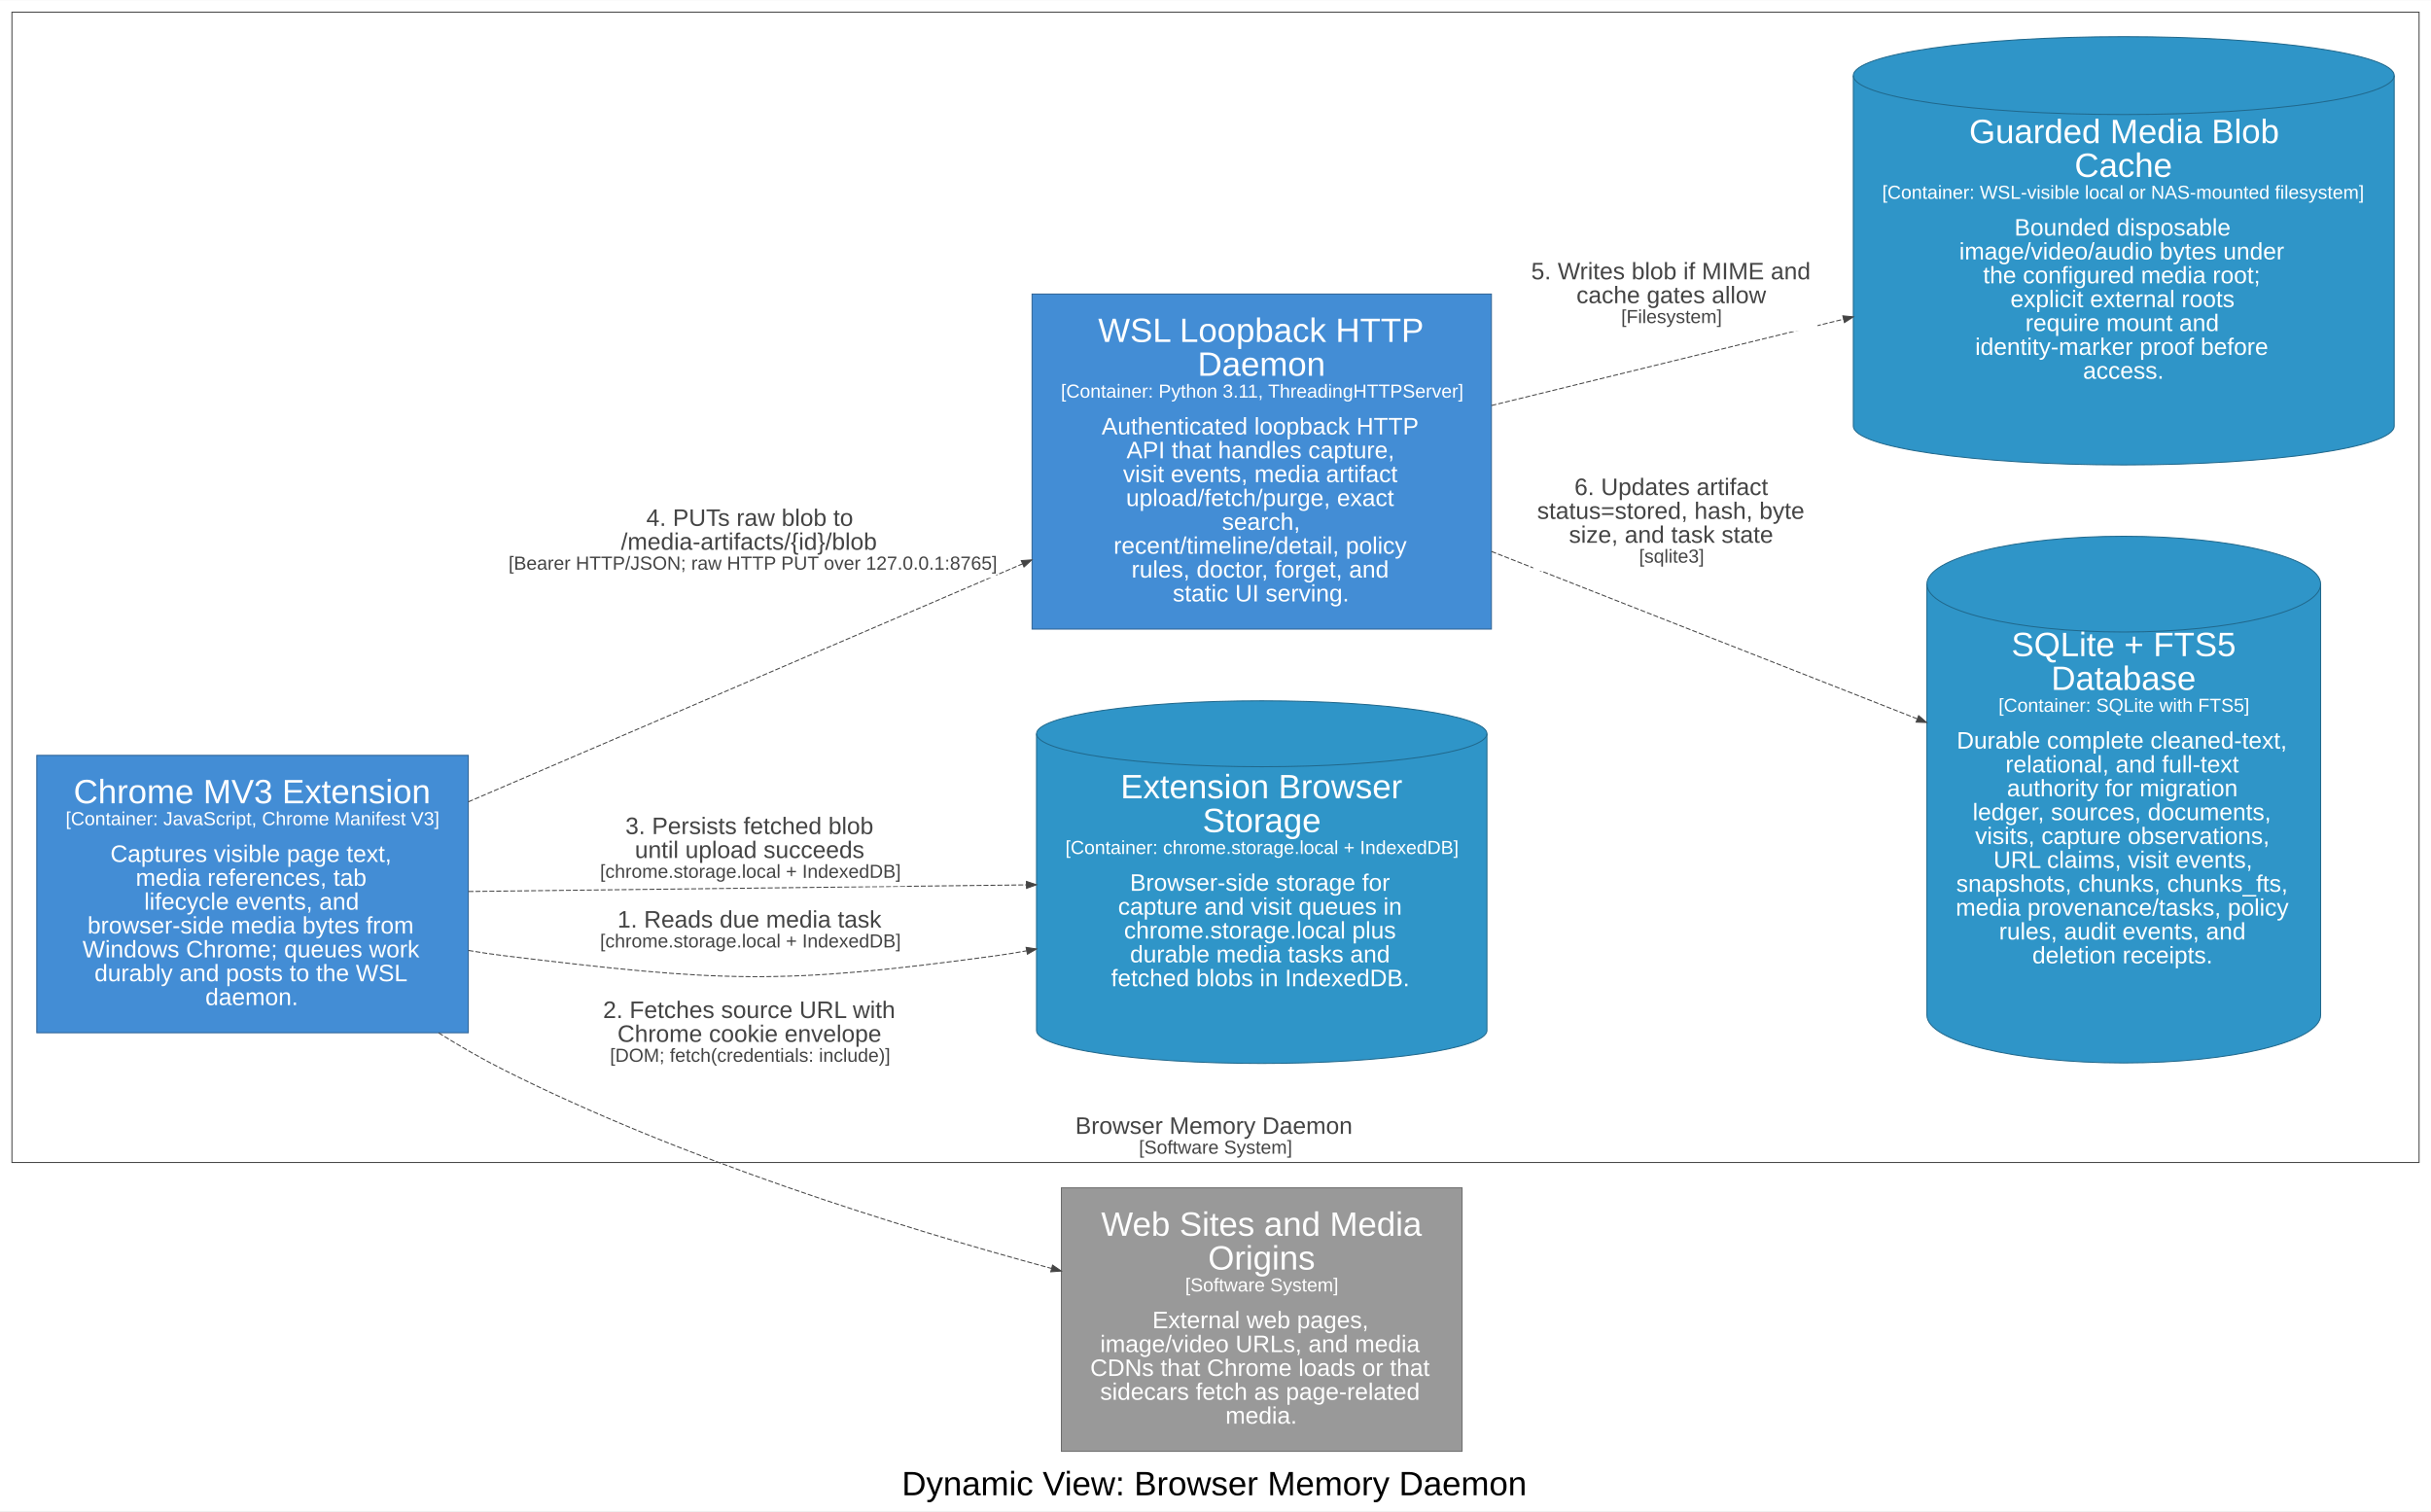
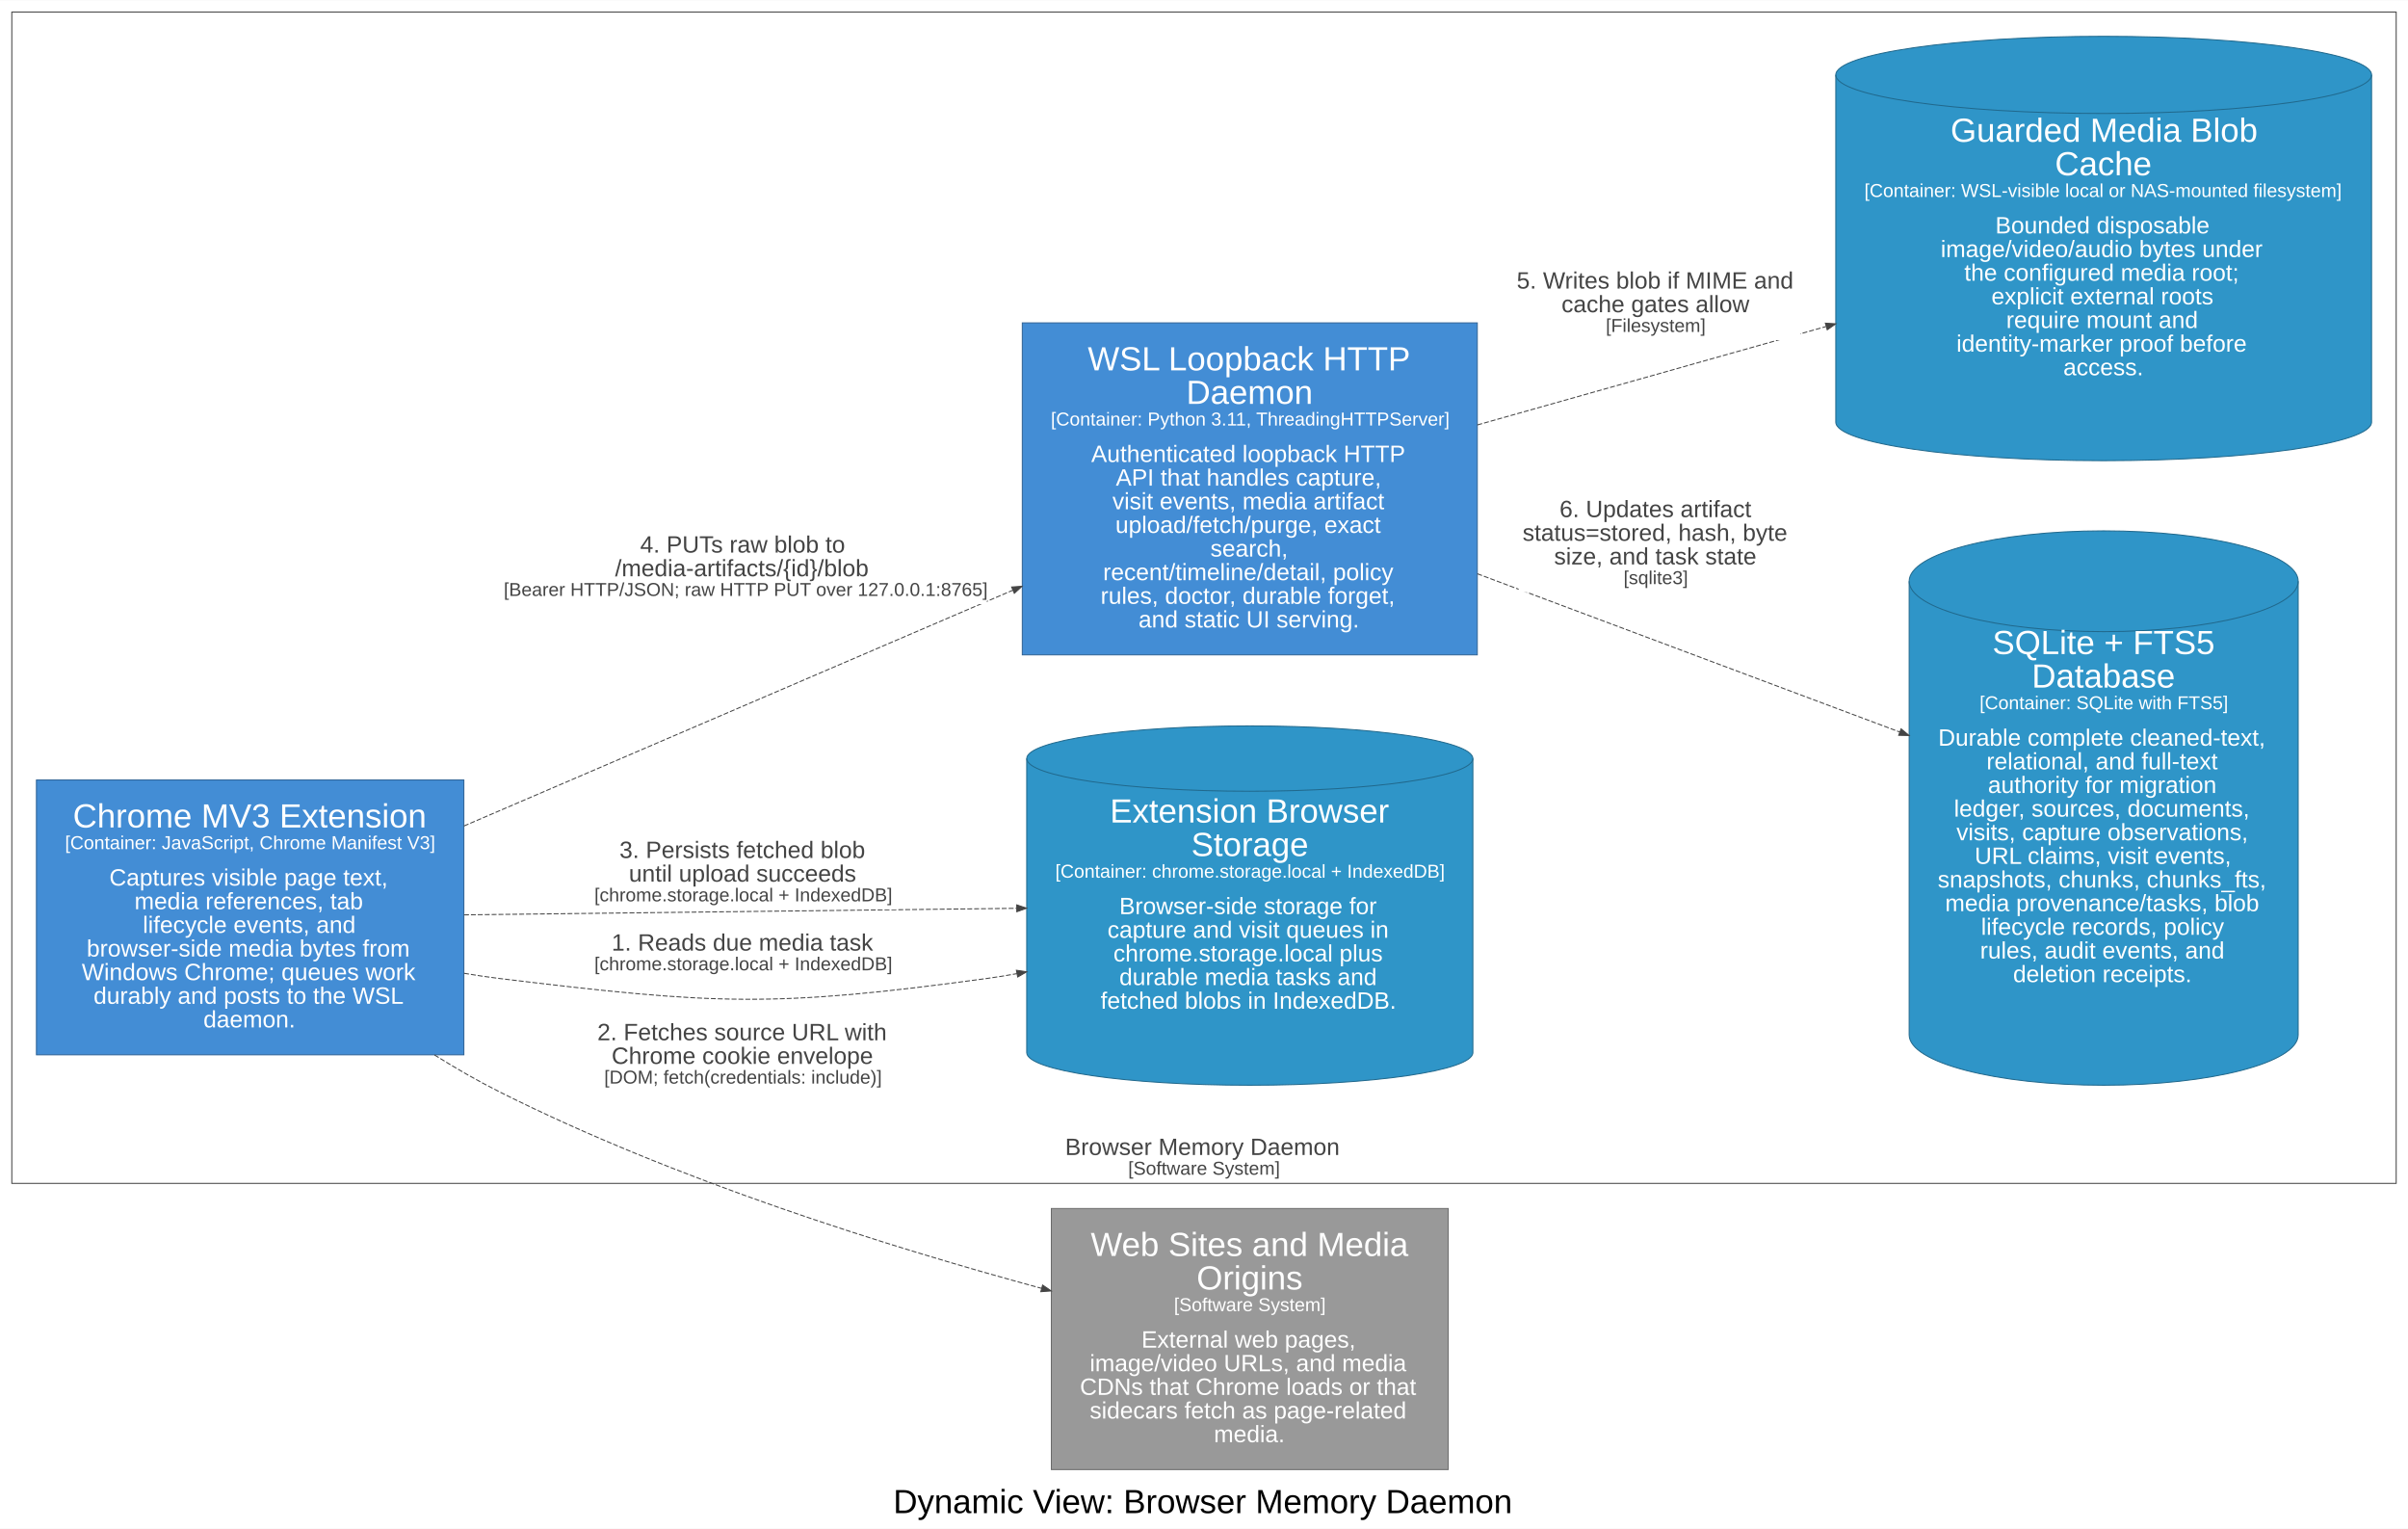
- <svg xmlns="http://www.w3.org/2000/svg" width="2445pt" height="1520pt" viewBox="0.00 0.00 2445.00 1519.50">
-   <g id="graph0" class="graph" transform="scale(1 1) rotate(0) translate(4 1515.5)">
-     <polygon fill="white" stroke="transparent" points="-4,4 -4,-1515.5 2441,-1515.5 2441,4 -4,4" />
+ <svg xmlns="http://www.w3.org/2000/svg" width="2445pt" height="1552pt" viewBox="0.00 0.00 2445.00 1551.50">
+   <g id="graph0" class="graph" transform="scale(1 1) rotate(0) translate(4 1547.5)">
+     <polygon fill="white" stroke="transparent" points="-4,4 -4,-1547.5 2441,-1547.5 2441,4 -4,4" />
    <text text-anchor="start" x="903" y="-11.8" font-family="Arial" font-size="34.00">Dynamic View: Browser Memory Daemon</text>
    <g id="clust1" class="cluster">
-       <polygon fill="none" stroke="#444444" points="8,-346.5 8,-1503.5 2429,-1503.5 2429,-346.5 8,-346.5" />
+       <polygon fill="none" stroke="#444444" points="8,-346.5 8,-1535.5 2429,-1535.5 2429,-346.5 8,-346.5" />
      <text text-anchor="start" x="1077.5" y="-375.3" font-family="Arial" font-size="24.00" fill="#444444">Browser Memory Daemon</text>
      <text text-anchor="start" x="1141.5" y="-355.3" font-family="Arial" font-size="19.00" fill="#444444">[Software System]</text>
    </g>
    <g id="13" class="node">
      <path fill="#2f95c8" stroke="#20688c" d="M1491.5,-777.72C1491.5,-796.01 1389.98,-810.88 1265,-810.88 1140.02,-810.88 1038.5,-796.01 1038.5,-777.72 1038.5,-777.72 1038.5,-479.28 1038.5,-479.28 1038.5,-460.99 1140.02,-446.12 1265,-446.12 1389.98,-446.12 1491.5,-460.99 1491.5,-479.28 1491.5,-479.28 1491.5,-777.72 1491.5,-777.72" />
      <path fill="none" stroke="#20688c" d="M1491.5,-777.72C1491.5,-759.42 1389.98,-744.56 1265,-744.56 1140.02,-744.56 1038.5,-759.42 1038.5,-777.72" />
      <text text-anchor="start" x="1123" y="-712.8" font-family="Arial" font-size="34.00" fill="#ffffff">Extension Browser</text>
      <text text-anchor="start" x="1205.5" y="-678.8" font-family="Arial" font-size="34.00" fill="#ffffff">Storage</text>
      <text text-anchor="start" x="1067.5" y="-656.8" font-family="Arial" font-size="19.00" fill="#ffffff">[Container: chrome.storage.local + IndexedDB]</text>
      <text text-anchor="start" x="1132.5" y="-619.8" font-family="Arial" font-size="24.00" fill="#ffffff">Browser-side storage for</text>
      <text text-anchor="start" x="1120.5" y="-595.8" font-family="Arial" font-size="24.00" fill="#ffffff">capture and visit queues in</text>
      <text text-anchor="start" x="1126.5" y="-571.8" font-family="Arial" font-size="24.00" fill="#ffffff">chrome.storage.local plus</text>
      <text text-anchor="start" x="1132.5" y="-547.8" font-family="Arial" font-size="24.00" fill="#ffffff">durable media tasks and</text>
      <text text-anchor="start" x="1113.5" y="-523.8" font-family="Arial" font-size="24.00" fill="#ffffff">fetched blobs in IndexedDB.</text>
    </g>
    <g id="14" class="node">
      <polygon fill="#438dd5" stroke="#2e6295" points="1496,-1220 1034,-1220 1034,-883 1496,-883 1496,-1220" />
      <text text-anchor="start" x="1100.5" y="-1171.8" font-family="Arial" font-size="34.00" fill="#ffffff">WSL Loopback HTTP</text>
      <text text-anchor="start" x="1200.5" y="-1137.8" font-family="Arial" font-size="34.00" fill="#ffffff">Daemon</text>
      <text text-anchor="start" x="1063" y="-1115.8" font-family="Arial" font-size="19.00" fill="#ffffff">[Container: Python 3.11, ThreadingHTTPServer]</text>
      <text text-anchor="start" x="1104" y="-1078.8" font-family="Arial" font-size="24.00" fill="#ffffff">Authenticated loopback HTTP</text>
      <text text-anchor="start" x="1129" y="-1054.8" font-family="Arial" font-size="24.00" fill="#ffffff">API that handles capture,</text>
      <text text-anchor="start" x="1125.5" y="-1030.8" font-family="Arial" font-size="24.00" fill="#ffffff">visit events, media artifact</text>
      <text text-anchor="start" x="1128.5" y="-1006.8" font-family="Arial" font-size="24.00" fill="#ffffff">upload/fetch/purge, exact</text>
      <text text-anchor="start" x="1225" y="-982.8" font-family="Arial" font-size="24.00" fill="#ffffff">search,</text>
      <text text-anchor="start" x="1116" y="-958.8" font-family="Arial" font-size="24.00" fill="#ffffff">recent/timeline/detail, policy</text>
-       <text text-anchor="start" x="1134" y="-934.8" font-family="Arial" font-size="24.00" fill="#ffffff">rules, doctor, forget, and</text>
-       <text text-anchor="start" x="1175.5" y="-910.8" font-family="Arial" font-size="24.00" fill="#ffffff">static UI serving.</text>
+       <text text-anchor="start" x="1113.5" y="-934.8" font-family="Arial" font-size="24.00" fill="#ffffff">rules, doctor, durable forget,</text>
+       <text text-anchor="start" x="1152" y="-910.8" font-family="Arial" font-size="24.00" fill="#ffffff">and static UI serving.</text>
    </g>
-     <g id="29" class="node">
-       <path fill="#2f95c8" stroke="#20688c" d="M2330,-928.22C2330,-954.79 2241.25,-976.38 2132,-976.38 2022.75,-976.38 1934,-954.79 1934,-928.22 1934,-928.22 1934,-494.78 1934,-494.78 1934,-468.21 2022.75,-446.62 2132,-446.62 2241.25,-446.62 2330,-468.21 2330,-494.78 2330,-494.78 2330,-928.22 2330,-928.22" />
-       <path fill="none" stroke="#20688c" d="M2330,-928.22C2330,-901.64 2241.25,-880.06 2132,-880.06 2022.75,-880.06 1934,-901.64 1934,-928.22" />
-       <text text-anchor="start" x="2019" y="-855.8" font-family="Arial" font-size="34.00" fill="#ffffff">SQLite + FTS5</text>
-       <text text-anchor="start" x="2059" y="-821.8" font-family="Arial" font-size="34.00" fill="#ffffff">Database</text>
-       <text text-anchor="start" x="2006" y="-799.8" font-family="Arial" font-size="19.00" fill="#ffffff">[Container: SQLite with FTS5]</text>
-       <text text-anchor="start" x="1964" y="-762.8" font-family="Arial" font-size="24.00" fill="#ffffff">Durable complete cleaned-text,</text>
-       <text text-anchor="start" x="2013" y="-738.8" font-family="Arial" font-size="24.00" fill="#ffffff">relational, and full-text</text>
-       <text text-anchor="start" x="2014.5" y="-714.8" font-family="Arial" font-size="24.00" fill="#ffffff">authority for migration</text>
-       <text text-anchor="start" x="1980" y="-690.8" font-family="Arial" font-size="24.00" fill="#ffffff">ledger, sources, documents,</text>
-       <text text-anchor="start" x="1982.5" y="-666.8" font-family="Arial" font-size="24.00" fill="#ffffff">visits, capture observations,</text>
-       <text text-anchor="start" x="2001" y="-642.8" font-family="Arial" font-size="24.00" fill="#ffffff">URL claims, visit events,</text>
-       <text text-anchor="start" x="1963.5" y="-618.8" font-family="Arial" font-size="24.00" fill="#ffffff">snapshots, chunks, chunks_fts,</text>
-       <text text-anchor="start" x="1963" y="-594.8" font-family="Arial" font-size="24.00" fill="#ffffff">media provenance/tasks, policy</text>
-       <text text-anchor="start" x="2006.5" y="-570.8" font-family="Arial" font-size="24.00" fill="#ffffff">rules, audit events, and</text>
-       <text text-anchor="start" x="2040" y="-546.8" font-family="Arial" font-size="24.00" fill="#ffffff">deletion receipts.</text>
-     </g>
-     <g id="47" class="edge">
-       <path fill="none" stroke="#444444" stroke-dasharray="5,2" d="M1496.1,-961.06C1629.15,-908.76 1795.21,-843.49 1924.12,-792.82" />
-       <polygon fill="#444444" stroke="#444444" points="1925.7,-795.96 1933.73,-789.04 1923.14,-789.44 1925.7,-795.96" />
-       <polygon fill="white" stroke="transparent" points="1538,-941.5 1538,-1040.5 1818,-1040.5 1818,-941.5 1538,-941.5" />
-       <text text-anchor="start" x="1579.5" y="-1017.8" font-family="Arial" font-size="24.00" fill="#444444">6. Updates artifact</text>
-       <text text-anchor="start" x="1542" y="-993.8" font-family="Arial" font-size="24.00" fill="#444444">status=stored, hash, byte</text>
-       <text text-anchor="start" x="1574" y="-969.8" font-family="Arial" font-size="24.00" fill="#444444">size, and task state</text>
-       <text text-anchor="start" x="1644.5" y="-949.8" font-family="Arial" font-size="19.00" fill="#444444">[sqlite3]</text>
-     </g>
-     <g id="31" class="node">
-       <path fill="#2f95c8" stroke="#20688c" d="M2404,-1439.72C2404,-1461.32 2282.09,-1478.88 2132,-1478.88 1981.91,-1478.88 1860,-1461.32 1860,-1439.72 1860,-1439.72 1860,-1087.28 1860,-1087.28 1860,-1065.68 1981.91,-1048.12 2132,-1048.12 2282.09,-1048.12 2404,-1065.68 2404,-1087.28 2404,-1087.28 2404,-1439.72 2404,-1439.72" />
-       <path fill="none" stroke="#20688c" d="M2404,-1439.72C2404,-1418.11 2282.09,-1400.56 2132,-1400.56 1981.91,-1400.56 1860,-1418.11 1860,-1439.72" />
-       <text text-anchor="start" x="1976.5" y="-1371.8" font-family="Arial" font-size="34.00" fill="#ffffff">Guarded Media Blob</text>
-       <text text-anchor="start" x="2082.5" y="-1337.8" font-family="Arial" font-size="34.00" fill="#ffffff">Cache</text>
-       <text text-anchor="start" x="1889" y="-1315.8" font-family="Arial" font-size="19.00" fill="#ffffff">[Container: WSL-visible local or NAS-mounted filesystem]</text>
-       <text text-anchor="start" x="2022" y="-1278.8" font-family="Arial" font-size="24.00" fill="#ffffff">Bounded disposable</text>
-       <text text-anchor="start" x="1966.5" y="-1254.8" font-family="Arial" font-size="24.00" fill="#ffffff">image/video/audio bytes under</text>
-       <text text-anchor="start" x="1990.5" y="-1230.8" font-family="Arial" font-size="24.00" fill="#ffffff">the configured media root;</text>
-       <text text-anchor="start" x="2018" y="-1206.8" font-family="Arial" font-size="24.00" fill="#ffffff">explicit external roots</text>
-       <text text-anchor="start" x="2033" y="-1182.8" font-family="Arial" font-size="24.00" fill="#ffffff">require mount and</text>
-       <text text-anchor="start" x="1982.5" y="-1158.8" font-family="Arial" font-size="24.00" fill="#ffffff">identity-marker proof before</text>
-       <text text-anchor="start" x="2091" y="-1134.8" font-family="Arial" font-size="24.00" fill="#ffffff">access.</text>
+     <g id="30" class="node">
+       <path fill="#2f95c8" stroke="#20688c" d="M2329.5,-957.72C2329.5,-985.94 2240.98,-1008.88 2132,-1008.88 2023.02,-1008.88 1934.5,-985.94 1934.5,-957.72 1934.5,-957.72 1934.5,-497.28 1934.5,-497.28 1934.5,-469.06 2023.02,-446.12 2132,-446.12 2240.98,-446.12 2329.5,-469.06 2329.5,-497.28 2329.5,-497.28 2329.5,-957.72 2329.5,-957.72" />
+       <path fill="none" stroke="#20688c" d="M2329.5,-957.72C2329.5,-929.49 2240.98,-906.56 2132,-906.56 2023.02,-906.56 1934.5,-929.49 1934.5,-957.72" />
+       <text text-anchor="start" x="2019" y="-883.8" font-family="Arial" font-size="34.00" fill="#ffffff">SQLite + FTS5</text>
+       <text text-anchor="start" x="2059" y="-849.8" font-family="Arial" font-size="34.00" fill="#ffffff">Database</text>
+       <text text-anchor="start" x="2006" y="-827.8" font-family="Arial" font-size="19.00" fill="#ffffff">[Container: SQLite with FTS5]</text>
+       <text text-anchor="start" x="1964" y="-790.8" font-family="Arial" font-size="24.00" fill="#ffffff">Durable complete cleaned-text,</text>
+       <text text-anchor="start" x="2013" y="-766.8" font-family="Arial" font-size="24.00" fill="#ffffff">relational, and full-text</text>
+       <text text-anchor="start" x="2014.5" y="-742.8" font-family="Arial" font-size="24.00" fill="#ffffff">authority for migration</text>
+       <text text-anchor="start" x="1980" y="-718.8" font-family="Arial" font-size="24.00" fill="#ffffff">ledger, sources, documents,</text>
+       <text text-anchor="start" x="1982.5" y="-694.8" font-family="Arial" font-size="24.00" fill="#ffffff">visits, capture observations,</text>
+       <text text-anchor="start" x="2001" y="-670.8" font-family="Arial" font-size="24.00" fill="#ffffff">URL claims, visit events,</text>
+       <text text-anchor="start" x="1963.5" y="-646.8" font-family="Arial" font-size="24.00" fill="#ffffff">snapshots, chunks, chunks_fts,</text>
+       <text text-anchor="start" x="1971" y="-622.8" font-family="Arial" font-size="24.00" fill="#ffffff">media provenance/tasks, blob</text>
+       <text text-anchor="start" x="2007.5" y="-598.8" font-family="Arial" font-size="24.00" fill="#ffffff">lifecycle records, policy</text>
+       <text text-anchor="start" x="2006.5" y="-574.8" font-family="Arial" font-size="24.00" fill="#ffffff">rules, audit events, and</text>
+       <text text-anchor="start" x="2040" y="-550.8" font-family="Arial" font-size="24.00" fill="#ffffff">deletion receipts.</text>
    </g>
    <g id="49" class="edge">
-       <path fill="none" stroke="#444444" stroke-dasharray="5,2" d="M1496.1,-1107.89C1604.79,-1134.53 1735.51,-1166.57 1850,-1194.63" />
-       <polygon fill="#444444" stroke="#444444" points="1849.43,-1198.09 1859.97,-1197.07 1851.09,-1191.29 1849.43,-1198.09" />
-       <polygon fill="white" stroke="transparent" points="1532,-1182.5 1532,-1257.5 1824,-1257.5 1824,-1182.5 1532,-1182.5" />
-       <text text-anchor="start" x="1536" y="-1234.8" font-family="Arial" font-size="24.00" fill="#444444">5. Writes blob if MIME and</text>
-       <text text-anchor="start" x="1581.5" y="-1210.8" font-family="Arial" font-size="24.00" fill="#444444">cache gates allow</text>
-       <text text-anchor="start" x="1626.5" y="-1190.8" font-family="Arial" font-size="19.00" fill="#444444">[Filesystem]</text>
+       <path fill="none" stroke="#444444" stroke-dasharray="5,2" d="M1496.1,-965.31C1629.4,-915.38 1795.82,-853.05 1924.83,-804.73" />
+       <polygon fill="#444444" stroke="#444444" points="1926.31,-807.91 1934.44,-801.12 1923.85,-801.35 1926.31,-807.91" />
+       <polygon fill="white" stroke="transparent" points="1538,-946.5 1538,-1045.5 1818,-1045.5 1818,-946.5 1538,-946.5" />
+       <text text-anchor="start" x="1579.5" y="-1022.8" font-family="Arial" font-size="24.00" fill="#444444">6. Updates artifact</text>
+       <text text-anchor="start" x="1542" y="-998.8" font-family="Arial" font-size="24.00" fill="#444444">status=stored, hash, byte</text>
+       <text text-anchor="start" x="1574" y="-974.8" font-family="Arial" font-size="24.00" fill="#444444">size, and task state</text>
+       <text text-anchor="start" x="1644.5" y="-954.8" font-family="Arial" font-size="19.00" fill="#444444">[sqlite3]</text>
+     </g>
+     <g id="32" class="node">
+       <path fill="#2f95c8" stroke="#20688c" d="M2404,-1471.72C2404,-1493.32 2282.09,-1510.88 2132,-1510.88 1981.91,-1510.88 1860,-1493.32 1860,-1471.72 1860,-1471.72 1860,-1119.28 1860,-1119.28 1860,-1097.68 1981.91,-1080.12 2132,-1080.12 2282.09,-1080.12 2404,-1097.68 2404,-1119.28 2404,-1119.28 2404,-1471.72 2404,-1471.72" />
+       <path fill="none" stroke="#20688c" d="M2404,-1471.72C2404,-1450.11 2282.09,-1432.56 2132,-1432.56 1981.91,-1432.56 1860,-1450.11 1860,-1471.72" />
+       <text text-anchor="start" x="1976.5" y="-1403.8" font-family="Arial" font-size="34.00" fill="#ffffff">Guarded Media Blob</text>
+       <text text-anchor="start" x="2082.5" y="-1369.8" font-family="Arial" font-size="34.00" fill="#ffffff">Cache</text>
+       <text text-anchor="start" x="1889" y="-1347.8" font-family="Arial" font-size="19.00" fill="#ffffff">[Container: WSL-visible local or NAS-mounted filesystem]</text>
+       <text text-anchor="start" x="2022" y="-1310.8" font-family="Arial" font-size="24.00" fill="#ffffff">Bounded disposable</text>
+       <text text-anchor="start" x="1966.5" y="-1286.8" font-family="Arial" font-size="24.00" fill="#ffffff">image/video/audio bytes under</text>
+       <text text-anchor="start" x="1990.5" y="-1262.8" font-family="Arial" font-size="24.00" fill="#ffffff">the configured media root;</text>
+       <text text-anchor="start" x="2018" y="-1238.8" font-family="Arial" font-size="24.00" fill="#ffffff">explicit external roots</text>
+       <text text-anchor="start" x="2033" y="-1214.8" font-family="Arial" font-size="24.00" fill="#ffffff">require mount and</text>
+       <text text-anchor="start" x="1982.5" y="-1190.8" font-family="Arial" font-size="24.00" fill="#ffffff">identity-marker proof before</text>
+       <text text-anchor="start" x="2091" y="-1166.8" font-family="Arial" font-size="24.00" fill="#ffffff">access.</text>
+     </g>
+     <g id="51" class="edge">
+       <path fill="none" stroke="#444444" stroke-dasharray="5,2" d="M1496.1,-1116.41C1604.79,-1147.07 1735.51,-1183.94 1850,-1216.24" />
+       <polygon fill="#444444" stroke="#444444" points="1849.4,-1219.7 1859.97,-1219.05 1851.3,-1212.96 1849.4,-1219.7" />
+       <polygon fill="white" stroke="transparent" points="1532,-1202.5 1532,-1277.5 1824,-1277.5 1824,-1202.5 1532,-1202.5" />
+       <text text-anchor="start" x="1536" y="-1254.8" font-family="Arial" font-size="24.00" fill="#444444">5. Writes blob if MIME and</text>
+       <text text-anchor="start" x="1581.5" y="-1230.8" font-family="Arial" font-size="24.00" fill="#444444">cache gates allow</text>
+       <text text-anchor="start" x="1626.5" y="-1210.8" font-family="Arial" font-size="19.00" fill="#444444">[Filesystem]</text>
    </g>
    <g id="5" class="node">
      <polygon fill="#438dd5" stroke="#2e6295" points="467,-756 33,-756 33,-477 467,-477 467,-756" />
      <text text-anchor="start" x="70" y="-707.8" font-family="Arial" font-size="34.00" fill="#ffffff">Chrome MV3 Extension</text>
      <text text-anchor="start" x="62" y="-685.8" font-family="Arial" font-size="19.00" fill="#ffffff">[Container: JavaScript, Chrome Manifest V3]</text>
      <text text-anchor="start" x="107" y="-648.8" font-family="Arial" font-size="24.00" fill="#ffffff">Captures visible page text,</text>
      <text text-anchor="start" x="132.5" y="-624.8" font-family="Arial" font-size="24.00" fill="#ffffff">media references, tab</text>
      <text text-anchor="start" x="141" y="-600.8" font-family="Arial" font-size="24.00" fill="#ffffff">lifecycle events, and</text>
      <text text-anchor="start" x="84" y="-576.8" font-family="Arial" font-size="24.00" fill="#ffffff">browser-side media bytes from</text>
      <text text-anchor="start" x="79" y="-552.8" font-family="Arial" font-size="24.00" fill="#ffffff">Windows Chrome; queues work</text>
      <text text-anchor="start" x="91" y="-528.8" font-family="Arial" font-size="24.00" fill="#ffffff">durably and posts to the WSL</text>
      <text text-anchor="start" x="202.5" y="-504.8" font-family="Arial" font-size="24.00" fill="#ffffff">daemon.</text>
    </g>
-     <g id="40" class="edge">
+     <g id="41" class="edge">
      <path fill="none" stroke="#444444" stroke-dasharray="5,2" d="M467.22,-559.76C479.28,-557.71 491.26,-555.92 503,-554.5 721.4,-528.03 780.02,-524.74 998,-554.5 1008.08,-555.88 1018.31,-557.53 1028.61,-559.41" />
      <polygon fill="#444444" stroke="#444444" points="1028.02,-562.86 1038.5,-561.28 1029.32,-555.98 1028.02,-562.86" />
      <polygon fill="white" stroke="transparent" points="595,-554.5 595,-605.5 906,-605.5 906,-554.5 595,-554.5" />
      <text text-anchor="start" x="617" y="-582.8" font-family="Arial" font-size="24.00" fill="#444444">1. Reads due media task</text>
      <text text-anchor="start" x="599.5" y="-562.8" font-family="Arial" font-size="19.00" fill="#444444">[chrome.storage.local + IndexedDB]</text>
    </g>
-     <g id="40" class="edge">
+     <g id="41" class="edge">
      <path fill="none" stroke="#444444" stroke-dasharray="5,2" d="M467.17,-619.07C479.29,-619.22 491.3,-619.36 503,-619.5 678.97,-621.59 877.82,-623.94 1028.12,-625.72" />
      <polygon fill="#444444" stroke="#444444" points="1028.36,-629.22 1038.4,-625.84 1028.44,-622.22 1028.36,-629.22" />
      <polygon fill="white" stroke="transparent" points="595,-624.5 595,-699.5 906,-699.5 906,-624.5 595,-624.5" />
      <text text-anchor="start" x="625" y="-676.8" font-family="Arial" font-size="24.00" fill="#444444">3. Persists fetched blob</text>
      <text text-anchor="start" x="634.5" y="-652.8" font-family="Arial" font-size="24.00" fill="#444444">until upload succeeds</text>
      <text text-anchor="start" x="599.5" y="-632.8" font-family="Arial" font-size="19.00" fill="#444444">[chrome.storage.local + IndexedDB]</text>
    </g>
-     <g id="41" class="edge">
+     <g id="42" class="edge">
      <path fill="none" stroke="#444444" stroke-dasharray="5,2" d="M467.07,-709.28C630.68,-779.54 855.36,-876.02 1024.46,-948.64" />
      <polygon fill="#444444" stroke="#444444" points="1023.16,-951.89 1033.73,-952.62 1025.92,-945.46 1023.16,-951.89" />
      <polygon fill="white" stroke="transparent" points="503,-934.5 503,-1009.5 998,-1009.5 998,-934.5 503,-934.5" />
      <text text-anchor="start" x="646" y="-986.8" font-family="Arial" font-size="24.00" fill="#444444">4. PUTs raw blob to</text>
      <text text-anchor="start" x="620.5" y="-962.8" font-family="Arial" font-size="24.00" fill="#444444">/media-artifacts/{id}/blob</text>
      <text text-anchor="start" x="507.5" y="-942.8" font-family="Arial" font-size="19.00" fill="#444444">[Bearer HTTP/JSON; raw HTTP PUT over 127.0.0.1:8765]</text>
    </g>
    <g id="3" class="node">
      <polygon fill="#999999" stroke="#6b6b6b" points="1466.5,-321 1063.5,-321 1063.5,-56 1466.5,-56 1466.5,-321" />
      <text text-anchor="start" x="1103.5" y="-272.8" font-family="Arial" font-size="34.00" fill="#ffffff">Web Sites and Media</text>
      <text text-anchor="start" x="1211" y="-238.8" font-family="Arial" font-size="34.00" fill="#ffffff">Origins</text>
      <text text-anchor="start" x="1188" y="-216.8" font-family="Arial" font-size="19.00" fill="#ffffff">[Software System]</text>
      <text text-anchor="start" x="1155" y="-179.8" font-family="Arial" font-size="24.00" fill="#ffffff">External web pages,</text>
      <text text-anchor="start" x="1102.5" y="-155.8" font-family="Arial" font-size="24.00" fill="#ffffff">image/video URLs, and media</text>
      <text text-anchor="start" x="1092.5" y="-131.8" font-family="Arial" font-size="24.00" fill="#ffffff">CDNs that Chrome loads or that</text>
      <text text-anchor="start" x="1102.5" y="-107.8" font-family="Arial" font-size="24.00" fill="#ffffff">sidecars fetch as page-related</text>
      <text text-anchor="start" x="1228.5" y="-83.8" font-family="Arial" font-size="24.00" fill="#ffffff">media.</text>
    </g>
-     <g id="39" class="edge">
+     <g id="40" class="edge">
      <path fill="none" stroke="#444444" stroke-dasharray="5,2" d="M437.15,-476.87C458.81,-463.32 481.02,-450.54 503,-439.5 680.63,-350.28 897.04,-282.46 1053.61,-239.95" />
      <polygon fill="#444444" stroke="#444444" points="1054.62,-243.3 1063.36,-237.32 1052.8,-236.55 1054.62,-243.3" />
      <polygon fill="white" stroke="transparent" points="598,-439.5 598,-514.5 903,-514.5 903,-439.5 598,-439.5" />
      <text text-anchor="start" x="602.5" y="-491.8" font-family="Arial" font-size="24.00" fill="#444444">2. Fetches source URL with</text>
      <text text-anchor="start" x="617" y="-467.8" font-family="Arial" font-size="24.00" fill="#444444">Chrome cookie envelope</text>
      <text text-anchor="start" x="609.5" y="-447.8" font-family="Arial" font-size="19.00" fill="#444444">[DOM; fetch(credentials: include)]</text>
    </g>
  </g>
</svg>
